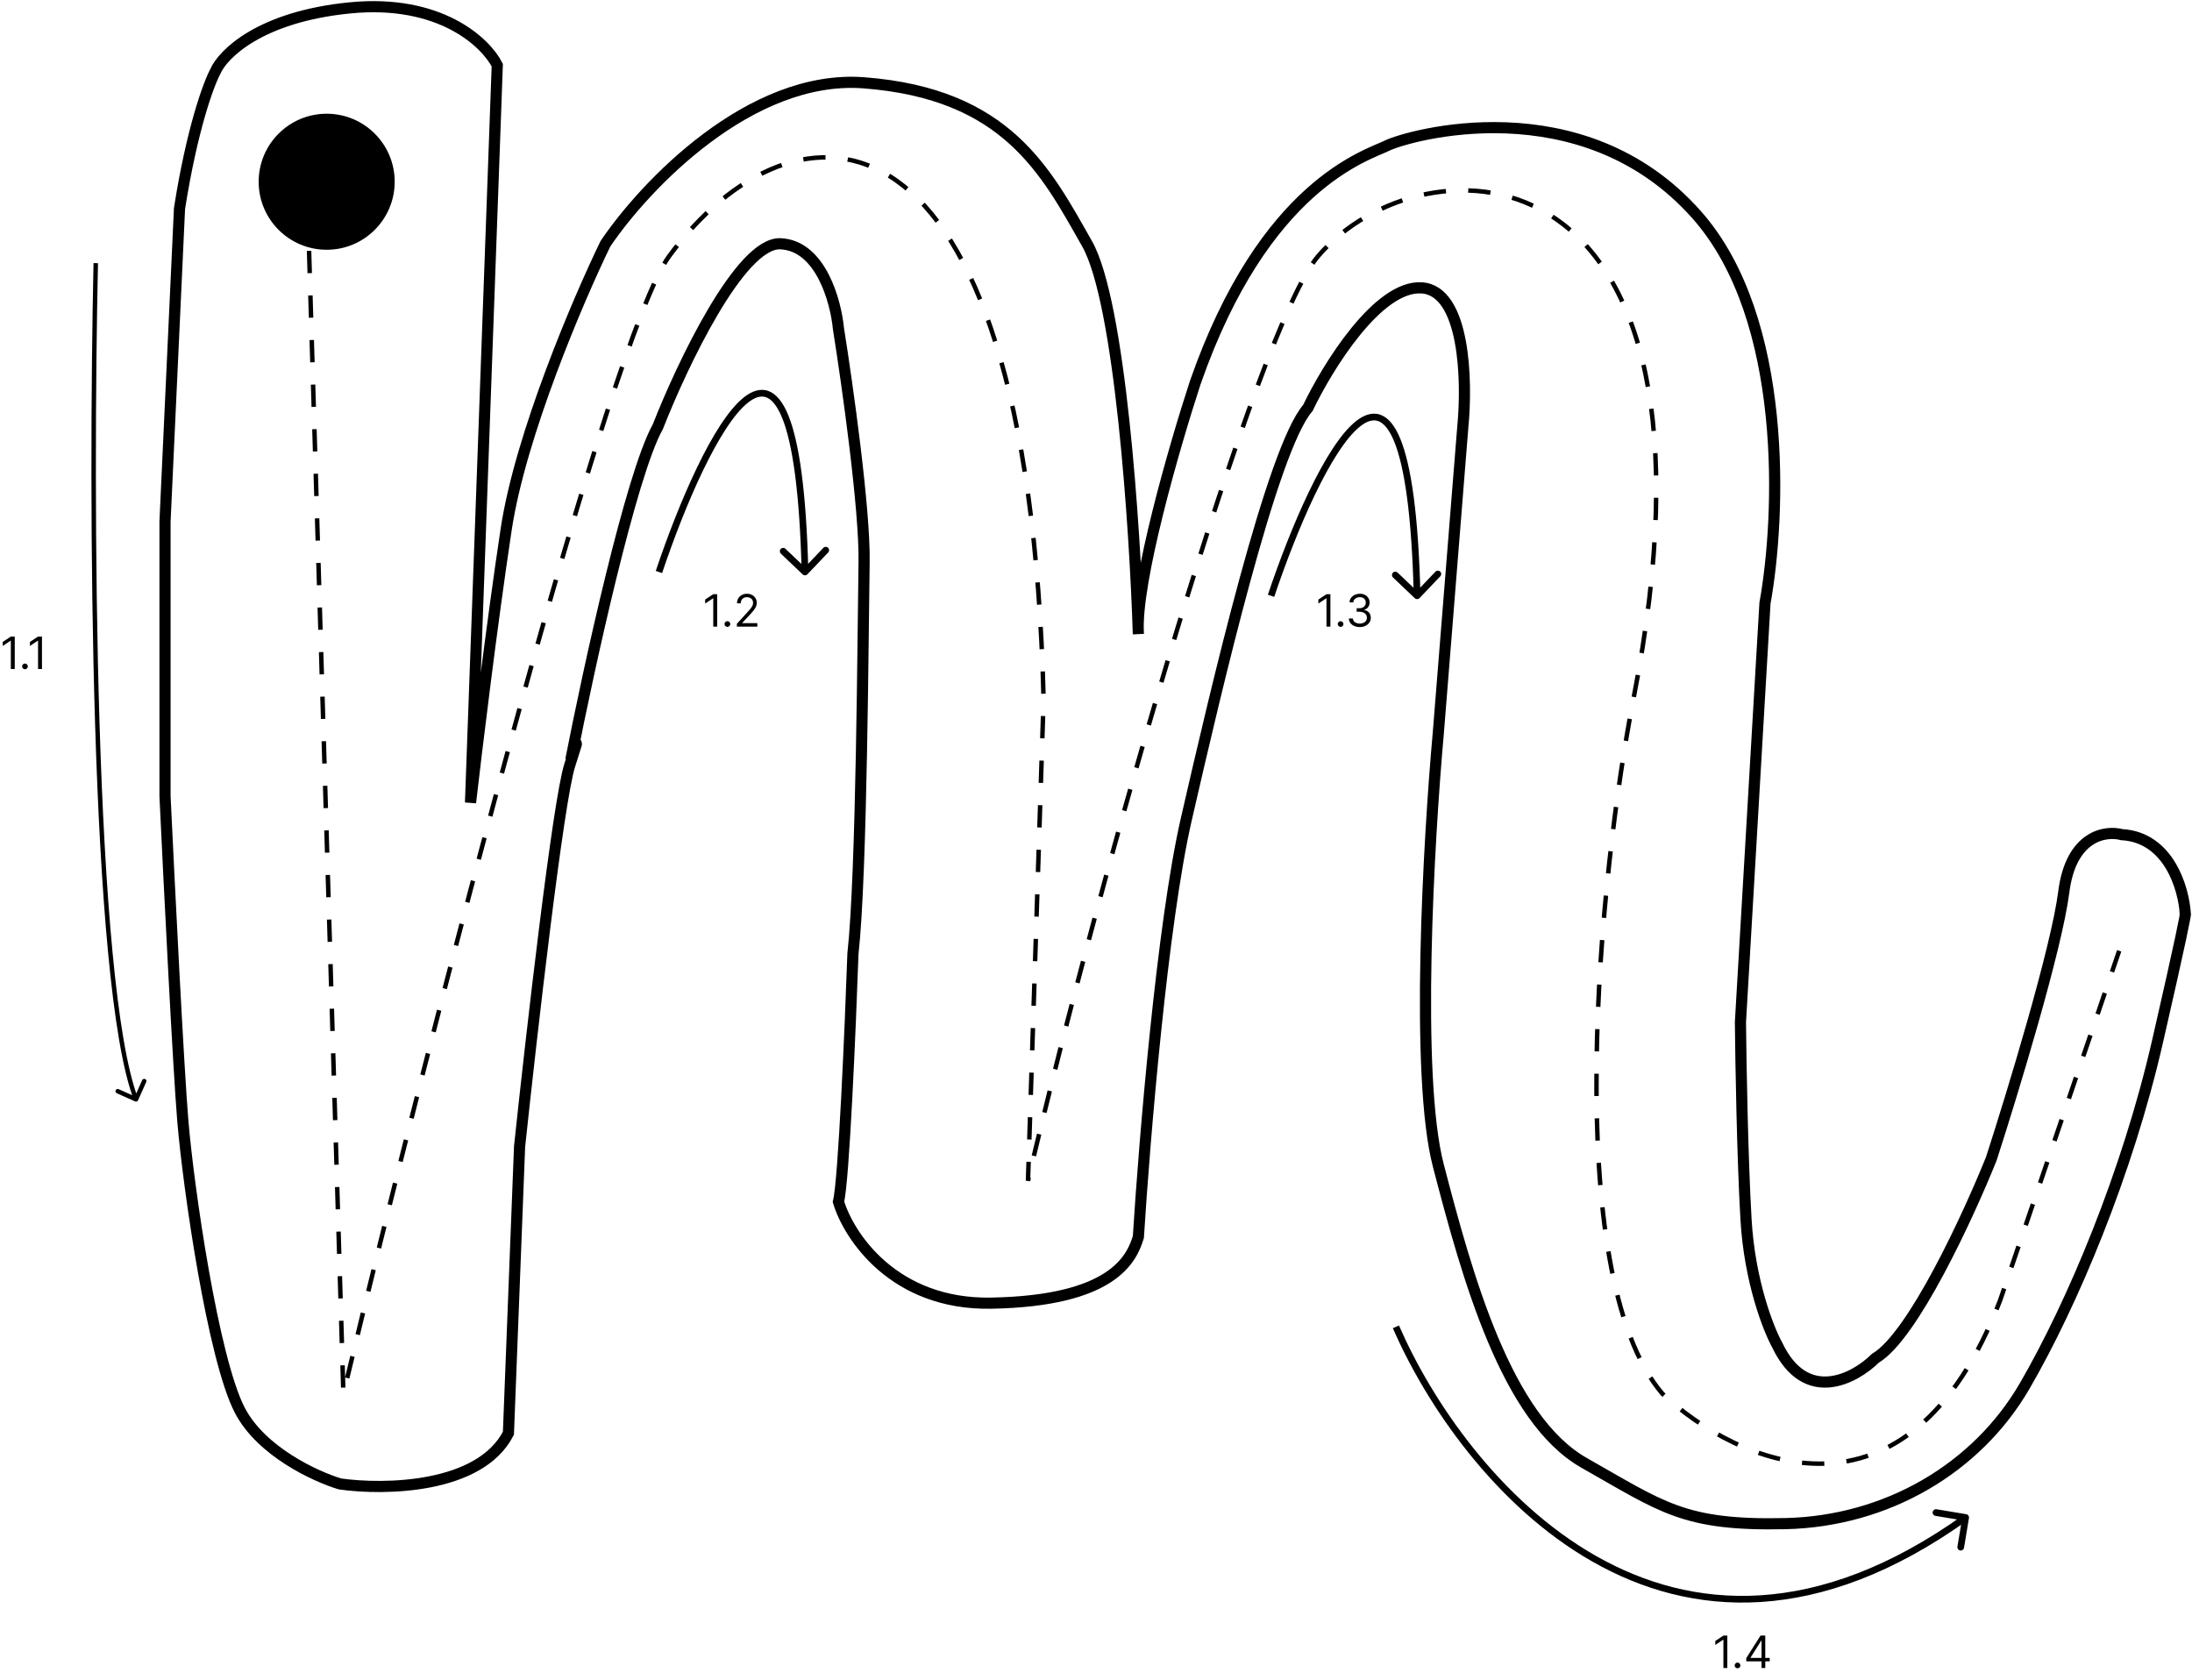
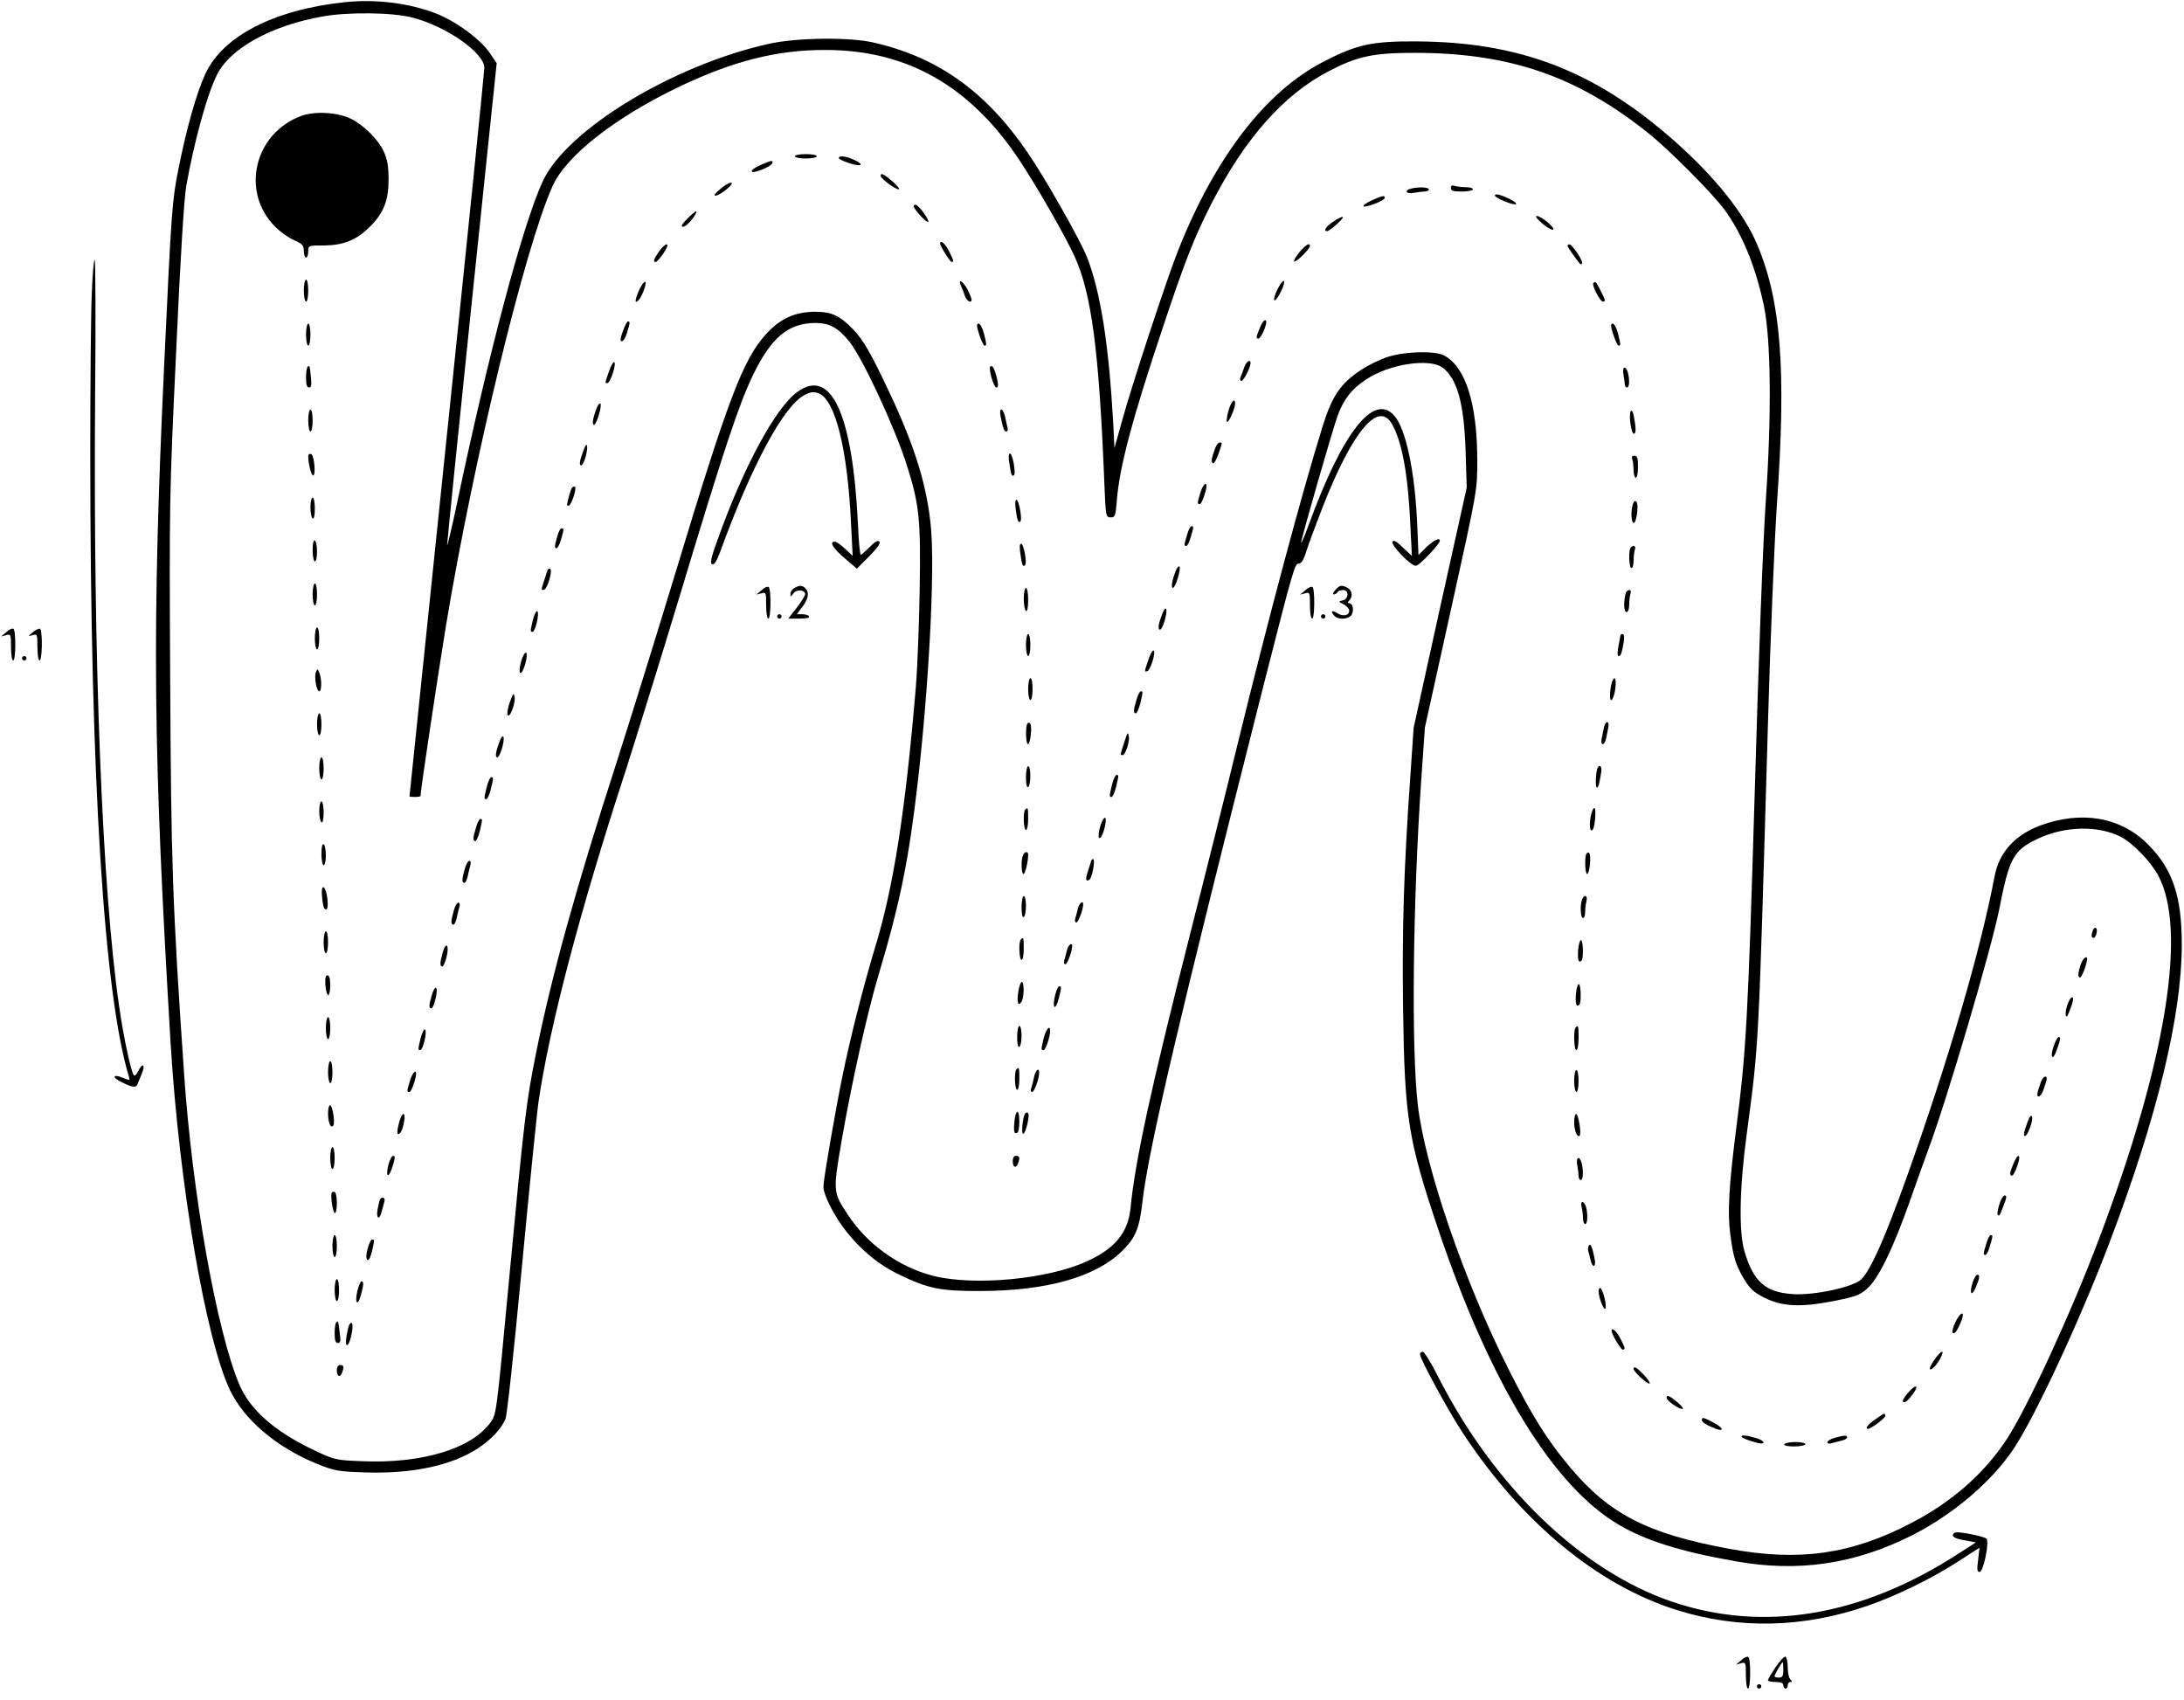
- <svg xmlns="http://www.w3.org/2000/svg" width="983" height="753" viewBox="0 0 983 753" fill="none">
-   <path d="M60.592 493.913C61.097 494.138 61.688 493.912 61.913 493.408L65.582 485.19C65.808 484.685 65.581 484.094 65.077 483.869C64.573 483.644 63.981 483.87 63.756 484.374L60.495 491.679L53.19 488.418C52.685 488.192 52.094 488.419 51.869 488.923C51.644 489.427 51.87 490.019 52.374 490.244L60.592 493.913ZM41.945 117.978C40.804 169.643 40.337 250.395 42.646 324.746C43.801 361.92 45.65 397.507 48.458 427.063C51.261 456.579 55.03 480.197 60.066 493.357L61.934 492.643C57.008 479.77 53.254 456.409 50.449 426.874C47.647 397.377 45.799 361.838 44.645 324.684C42.337 250.378 42.804 169.663 43.945 118.022L41.945 117.978Z" fill="black" />
-   <path d="M321.619 266.455V281H319.858V268.301H319.773L316.222 270.659V268.869L319.858 266.455H321.619ZM326.193 281.114C325.843 281.114 325.542 280.988 325.291 280.737C325.04 280.486 324.915 280.186 324.915 279.835C324.915 279.485 325.04 279.184 325.291 278.933C325.542 278.682 325.843 278.557 326.193 278.557C326.544 278.557 326.844 278.682 327.095 278.933C327.346 279.184 327.472 279.485 327.472 279.835C327.472 280.067 327.412 280.28 327.294 280.474C327.18 280.669 327.027 280.825 326.832 280.943C326.643 281.057 326.43 281.114 326.193 281.114ZM330.451 281V279.722L335.252 274.466C335.816 273.85 336.28 273.315 336.644 272.861C337.009 272.402 337.279 271.971 337.454 271.568C337.634 271.161 337.724 270.735 337.724 270.29C337.724 269.778 337.601 269.336 337.354 268.962C337.113 268.588 336.781 268.299 336.36 268.095C335.939 267.892 335.465 267.79 334.94 267.79C334.381 267.79 333.893 267.906 333.477 268.138C333.065 268.365 332.745 268.685 332.518 269.097C332.295 269.509 332.184 269.991 332.184 270.545H330.508C330.508 269.693 330.704 268.945 331.097 268.301C331.49 267.657 332.025 267.155 332.702 266.795C333.384 266.436 334.149 266.256 334.996 266.256C335.849 266.256 336.604 266.436 337.262 266.795C337.92 267.155 338.436 267.641 338.81 268.251C339.184 268.862 339.371 269.542 339.371 270.29C339.371 270.825 339.274 271.348 339.08 271.859C338.891 272.366 338.559 272.932 338.086 273.557C337.617 274.177 336.966 274.935 336.133 275.83L332.866 279.324V279.438H339.627V281H330.451Z" fill="black" />
-   <path d="M223 29.229C217.833 19.013 197.4 -0.432 157 3.523C116.6 7.478 99.833 24.285 96.5 32.195C93.5 37.798 86.1 57.901 80.5 93.494L74 233.889V356.982C75.833 395.706 80 479.086 82 502.815C84.5 532.476 95.5 609.1 107.5 632.334C117.1 650.922 141.5 662.16 152.5 665.456C172.333 668.257 215.2 667.631 228 642.716L233 514.185C238.333 463.926 250.3 359.355 255.5 343.14C260.7 326.926 258 334.736 256 340.669C264 299.802 283 212.731 295 191.375C305.833 163.692 332 108.522 350 109.313C368 110.104 374.833 135.02 376 147.378C380 172.425 387.9 228.451 387.5 252.18C387 281.841 386.5 392.081 382.5 427.674C381.333 460.96 378.4 529.806 376 538.902C380.667 554.392 400.9 585.173 444.5 584.382C499 583.394 507.5 564.609 510.5 554.722C513.167 511.878 521.2 414.425 532 367.363C545.5 308.536 570.5 201.262 586.5 182.971C595.333 164.516 617.9 127.901 637.5 129.087C657.1 130.274 658 171.107 656 191.375L645 328.804C640.667 376.756 634.6 482.646 645 522.589C658 572.518 675.5 636.289 710.5 656.063C745.5 675.837 755 684.241 800.5 683.252C846 682.264 886.5 658.535 908 621.459C929.5 584.382 954 526.049 967.5 467.222C978.3 420.16 980.333 409.383 980 409.877C979.333 398.507 972.7 375.471 951.5 374.284C944.167 372.307 928.7 374.68 925.5 399.99C922.3 425.301 902.5 490.291 893 519.623C882.667 545.329 857.8 599.213 841 609.1C831.667 618.328 809.8 630.06 797 603.168C793 595.917 784.6 574.496 783 546.812C781.4 519.128 780.667 476.285 780.5 458.324L791.5 270.471C798.5 231.912 802.2 143.127 761 96.46C709.5 38.127 631 60.867 622 65.316C613 69.766 567 82.619 536 171.601C526.833 199.614 508.9 261.375 510.5 284.313C509 236.855 502.3 135.415 487.5 109.313C469 76.686 451.5 42.082 387.5 37.139C336.3 33.184 288.833 83.607 271.5 109.313C259.333 134.36 233.4 195.033 227 237.35C220.6 279.666 213.667 336.714 211 359.948L223 29.229Z" stroke="black" stroke-width="5" />
-   <path d="M6.619 285.455V300H4.858V287.301H4.773L1.222 289.659V287.869L4.858 285.455H6.619ZM11.193 300.114C10.843 300.114 10.542 299.988 10.291 299.737C10.04 299.486 9.915 299.186 9.915 298.835C9.915 298.485 10.04 298.184 10.291 297.933C10.542 297.682 10.843 297.557 11.193 297.557C11.544 297.557 11.844 297.682 12.095 297.933C12.346 298.184 12.472 298.485 12.472 298.835C12.472 299.067 12.412 299.28 12.294 299.474C12.18 299.669 12.027 299.825 11.832 299.943C11.643 300.057 11.43 300.114 11.193 300.114ZM18.826 285.455V300H17.065V287.301H16.98L13.429 289.659V287.869L17.065 285.455H18.826Z" fill="black" />
-   <path d="M596.619 266.455V281H594.858V268.301H594.773L591.222 270.659V268.869L594.858 266.455H596.619ZM601.193 281.114C600.843 281.114 600.542 280.988 600.291 280.737C600.04 280.486 599.915 280.186 599.915 279.835C599.915 279.485 600.04 279.184 600.291 278.933C600.542 278.682 600.843 278.557 601.193 278.557C601.544 278.557 601.844 278.682 602.095 278.933C602.346 279.184 602.472 279.485 602.472 279.835C602.472 280.067 602.412 280.28 602.294 280.474C602.18 280.669 602.027 280.825 601.832 280.943C601.643 281.057 601.43 281.114 601.193 281.114ZM609.819 281.199C608.881 281.199 608.046 281.038 607.312 280.716C606.583 280.394 606.003 279.946 605.572 279.374C605.146 278.796 604.914 278.126 604.876 277.364H606.665C606.703 277.832 606.864 278.237 607.148 278.578C607.433 278.914 607.804 279.175 608.263 279.359C608.723 279.544 609.232 279.636 609.79 279.636C610.415 279.636 610.969 279.527 611.452 279.31C611.935 279.092 612.314 278.789 612.589 278.401C612.863 278.012 613.001 277.562 613.001 277.051C613.001 276.516 612.868 276.045 612.603 275.638C612.338 275.226 611.95 274.904 611.438 274.672C610.927 274.44 610.302 274.324 609.563 274.324H608.398V272.761H609.563C610.141 272.761 610.647 272.657 611.083 272.449C611.523 272.241 611.867 271.947 612.113 271.568C612.364 271.189 612.489 270.744 612.489 270.233C612.489 269.741 612.38 269.312 612.163 268.947C611.945 268.583 611.637 268.299 611.239 268.095C610.846 267.892 610.382 267.79 609.847 267.79C609.345 267.79 608.872 267.882 608.427 268.067C607.987 268.247 607.627 268.509 607.347 268.855C607.068 269.196 606.916 269.608 606.893 270.091H605.188C605.217 269.329 605.446 268.661 605.877 268.088C606.308 267.51 606.871 267.061 607.567 266.739C608.268 266.417 609.038 266.256 609.876 266.256C610.775 266.256 611.547 266.438 612.191 266.803C612.835 267.162 613.33 267.638 613.675 268.23C614.021 268.822 614.194 269.461 614.194 270.148C614.194 270.967 613.978 271.665 613.548 272.243C613.121 272.821 612.541 273.221 611.808 273.443V273.557C612.726 273.708 613.443 274.099 613.96 274.729C614.476 275.354 614.734 276.128 614.734 277.051C614.734 277.842 614.518 278.552 614.087 279.182C613.661 279.807 613.079 280.299 612.34 280.659C611.602 281.019 610.761 281.199 609.819 281.199Z" fill="black" />
-   <path d="M774.619 733.455V748H772.858V735.301H772.773L769.222 737.659V735.869L772.858 733.455H774.619ZM779.193 748.114C778.843 748.114 778.542 747.988 778.291 747.737C778.04 747.486 777.915 747.186 777.915 746.835C777.915 746.485 778.04 746.184 778.291 745.933C778.542 745.682 778.843 745.557 779.193 745.557C779.544 745.557 779.844 745.682 780.095 745.933C780.346 746.184 780.472 746.485 780.472 746.835C780.472 747.067 780.412 747.28 780.294 747.474C780.18 747.669 780.027 747.825 779.832 747.943C779.643 748.057 779.43 748.114 779.193 748.114ZM783.11 745.017V743.568L789.502 733.455H790.553V735.699H789.843L785.013 743.341V743.455H793.621V745.017H783.11ZM789.957 748V744.577V743.902V733.455H791.633V748H789.957Z" fill="black" />
-   <path d="M138 92.499L154 624.999C194.5 456.166 273.709 151 300 114.998C355.5 39 461 34.5 468 313.498L461 529.499C493.833 389.499 563.5 147.499 591 114.999C637.768 59.728 782.088 59.499 732.5 313.499C717.5 390.333 699.1 570.599 745.5 624.999C778.667 656.166 855.4 691.399 897 582.999L952 421.499" stroke="black" stroke-width="2" stroke-dasharray="10 10" />
-   <path d="M359.966 257.586C360.566 258.157 361.516 258.134 362.087 257.534L371.393 247.754C371.964 247.154 371.941 246.204 371.34 245.633C370.74 245.062 369.791 245.086 369.22 245.686L360.947 254.379L352.254 246.107C351.654 245.535 350.705 245.559 350.134 246.159C349.563 246.759 349.586 247.709 350.186 248.28L359.966 257.586ZM296.922 256.977C301.992 241.891 308.38 225.314 315.158 211.207C318.547 204.153 322.023 197.739 325.468 192.446C328.926 187.133 332.297 183.037 335.456 180.538C338.627 178.029 341.293 177.343 343.549 178.151C345.901 178.994 348.404 181.651 350.718 187.304C355.324 198.556 358.6 220.236 359.5 256.537L362.5 256.462C361.6 220.163 358.33 197.981 353.494 186.167C351.087 180.287 348.146 176.611 344.561 175.327C340.879 174.008 337.114 175.401 333.594 178.186C330.061 180.981 326.479 185.392 322.954 190.809C319.415 196.246 315.878 202.782 312.454 209.908C305.607 224.16 299.174 240.858 294.078 256.022L296.922 256.977Z" fill="black" />
-   <path d="M634.466 268.259C635.066 268.83 636.016 268.807 636.587 268.206L645.893 258.427C646.464 257.827 646.441 256.877 645.84 256.306C645.24 255.735 644.291 255.759 643.72 256.359L635.447 265.052L626.754 256.779C626.154 256.208 625.205 256.232 624.634 256.832C624.063 257.432 624.086 258.382 624.686 258.953L634.466 268.259ZM571.422 267.65C576.492 252.564 582.88 235.987 589.658 221.88C593.047 214.826 596.523 208.412 599.968 203.119C603.426 197.806 606.797 193.71 609.956 191.211C613.127 188.702 615.793 188.016 618.049 188.824C620.401 189.666 622.904 192.324 625.218 197.977C629.824 209.229 633.1 230.909 634 267.21L637 267.135C636.1 230.836 632.83 208.654 627.994 196.84C625.587 190.96 622.646 187.284 619.061 186C615.379 184.681 611.614 186.074 608.094 188.859C604.561 191.654 600.979 196.065 597.454 201.482C593.915 206.918 590.378 213.455 586.954 220.581C580.107 234.833 573.674 251.531 568.578 266.695L571.422 267.65Z" fill="black" />
-   <path d="M882.98 680.746C883.116 679.929 882.563 679.156 881.746 679.02L868.429 676.805C867.612 676.669 866.839 677.221 866.703 678.038C866.567 678.855 867.12 679.628 867.937 679.764L879.774 681.733L877.805 693.571C877.669 694.388 878.221 695.161 879.038 695.297C879.855 695.433 880.628 694.88 880.764 694.063L882.98 680.746ZM624.625 595.599C639.536 629.86 670.29 675.348 714.183 700.316C736.158 712.816 761.439 720.18 789.651 718.386C817.86 716.593 848.889 705.651 882.372 681.72L880.628 679.28C847.511 702.949 817.01 713.641 789.461 715.392C761.915 717.143 737.209 709.963 715.667 697.709C672.527 673.169 642.131 628.306 627.375 594.401L624.625 595.599Z" fill="black" />
-   <circle cx="146.5" cy="81.5" r="30.5" fill="black" />
+ <svg xmlns="http://www.w3.org/2000/svg" version="1.0" width="992pt" height="772pt" viewBox="0 0 992 772" preserveAspectRatio="xMidYMid meet">
+   <g transform="translate(0,772) scale(0.1,-0.1)" fill="#000000" stroke="none">
+     <path d="M1565 7710 c-320 -34 -554 -154 -633 -327 -40 -89 -84 -242 -121 -428 -29 -144 -32 -178 -66 -906 -55 -1188 -50 -1732 30 -3069 39 -639 159 -1342 270 -1575 65 -135 209 -257 392 -333 83 -33 96 -36 223 -40 212 -7 389 31 507 107 63 41 108 88 129 136 7 17 38 303 74 685 34 360 68 700 76 755 50 343 189 871 395 1502 49 153 162 517 250 808 194 644 265 859 329 991 83 171 160 236 282 237 66 0 105 -21 157 -86 61 -78 203 -383 260 -560 57 -180 64 -246 58 -582 -3 -165 -11 -356 -17 -425 -48 -569 -102 -912 -186 -1186 -53 -175 -112 -408 -148 -584 -34 -167 -86 -469 -86 -500 0 -38 51 -138 106 -206 70 -87 147 -150 239 -194 131 -63 187 -75 370 -74 297 1 517 62 639 179 63 61 81 103 95 225 27 238 167 833 551 2350 134 526 141 550 159 550 12 0 23 17 35 58 10 31 43 120 73 197 134 342 251 484 313 383 47 -77 76 -232 86 -463 l7 -140 -41 38 c-27 27 -42 35 -47 27 -9 -15 82 -110 106 -110 15 0 109 99 109 114 0 16 -28 2 -61 -29 l-36 -36 -6 144 c-11 240 -52 432 -105 490 -93 104 -235 -78 -388 -498 -18 -49 -33 -85 -34 -79 0 16 145 522 168 582 27 71 62 115 125 157 106 72 292 100 351 54 66 -52 96 -163 103 -379 l5 -165 -121 -545 -120 -545 -15 -220 c-30 -424 -38 -698 -33 -1060 7 -495 23 -593 160 -1000 236 -700 522 -1167 822 -1342 121 -71 280 -121 525 -164 286 -52 544 -14 804 117 190 96 366 247 466 399 102 157 303 591 435 940 214 565 325 1024 325 1345 0 218 -41 341 -152 453 -124 126 -303 157 -492 87 -114 -43 -186 -122 -206 -229 -65 -340 -208 -831 -397 -1361 -102 -286 -167 -431 -210 -472 -38 -35 -215 -73 -312 -66 -123 9 -177 57 -217 193 -27 89 -23 292 10 535 56 421 53 373 96 1855 11 391 30 843 41 1005 43 611 19 923 -90 1180 -62 145 -192 307 -377 471 -361 318 -701 449 -1174 451 -198 1 -268 -14 -418 -92 -263 -135 -493 -434 -661 -858 -52 -131 -212 -617 -254 -772 l-35 -125 -6 120 c-20 352 -57 588 -118 745 -30 78 -188 356 -269 475 -190 279 -408 435 -702 502 -110 25 -345 22 -470 -5 -438 -96 -924 -391 -1032 -626 -91 -197 -247 -785 -390 -1466 -24 -113 -44 -196 -44 -185 0 11 50 508 112 1104 l113 1084 -31 46 c-43 63 -155 145 -245 180 -122 47 -272 66 -415 51z m309 -70 c152 -39 326 -160 326 -228 0 -15 -76 -765 -170 -1667 -93 -901 -170 -1640 -170 -1642 0 -2 11 -3 25 -3 14 0 25 2 25 5 0 24 80 556 116 775 125 753 360 1722 484 1995 62 138 283 311 575 451 245 117 446 168 665 167 370 0 658 -164 882 -503 82 -124 205 -339 249 -435 77 -169 111 -428 135 -1027 6 -155 7 -158 29 -158 20 0 22 6 28 78 11 148 72 377 209 785 98 295 142 408 218 557 153 300 330 500 536 607 131 68 201 83 394 83 430 -1 736 -107 1061 -368 92 -74 285 -268 340 -342 81 -109 143 -259 181 -440 32 -154 35 -493 9 -876 -13 -187 -33 -716 -51 -1339 -31 -1032 -38 -1166 -85 -1530 -32 -251 -39 -373 -26 -470 14 -106 24 -140 63 -205 27 -45 44 -60 91 -84 82 -41 164 -45 314 -16 104 21 121 27 156 59 50 45 117 183 192 396 31 88 69 194 84 235 85 227 285 906 322 1091 45 231 64 266 172 318 123 59 276 63 380 10 54 -28 136 -112 170 -176 133 -248 35 -848 -270 -1653 -127 -336 -324 -764 -420 -910 -101 -153 -248 -283 -432 -378 -272 -142 -509 -176 -826 -117 -372 68 -546 158 -725 372 -103 123 -170 230 -275 438 -201 396 -382 923 -415 1205 -30 254 -23 924 16 1485 l16 230 119 539 c119 538 119 540 119 672 0 260 -53 429 -152 480 -41 21 -173 18 -251 -6 -36 -11 -94 -39 -129 -63 -91 -61 -128 -117 -171 -255 -94 -302 -246 -871 -382 -1427 -52 -214 -151 -610 -220 -880 -176 -692 -250 -1032 -270 -1243 -12 -112 -70 -183 -200 -242 -178 -81 -511 -112 -697 -65 -155 40 -299 143 -388 279 -67 102 -67 104 -26 342 47 268 115 572 166 744 98 328 138 524 179 880 50 435 77 950 60 1147 -16 189 -72 372 -188 618 -85 181 -121 243 -167 290 -60 62 -97 79 -174 79 -89 -1 -156 -31 -219 -100 -107 -117 -174 -295 -417 -1099 -80 -264 -199 -646 -264 -850 -186 -575 -295 -970 -365 -1317 -45 -226 -53 -290 -122 -1022 -58 -618 -58 -620 -85 -657 -87 -120 -313 -188 -585 -176 -121 5 -122 5 -225 54 -172 83 -282 180 -330 292 -103 241 -215 869 -252 1416 -53 771 -59 961 -63 1795 -4 793 -4 833 27 1480 19 427 36 697 46 755 36 203 95 418 140 506 60 120 245 222 478 264 115 21 319 19 410 -5z" />
+     <path d="M1370 7194 c-215 -78 -279 -345 -120 -504 23 -23 62 -51 86 -61 38 -17 44 -24 44 -49 0 -17 5 -30 10 -30 6 0 10 12 10 28 0 27 0 27 73 27 88 1 147 25 207 85 63 63 85 119 85 215 0 60 -6 91 -21 125 -26 57 -92 122 -151 151 -60 29 -162 35 -223 13z" />
+     <path d="M3610 7010 c0 -5 23 -10 50 -10 28 0 50 5 50 10 0 6 -22 10 -50 10 -27 0 -50 -4 -50 -10z" />
+     <path d="M3810 7002 c0 -5 23 -15 50 -24 57 -18 68 -5 15 18 -38 16 -65 18 -65 6z" />
+     <path d="M3452 6969 c-24 -10 -41 -23 -37 -28 6 -11 88 22 93 38 5 15 -6 13 -56 -10z" />
+     <path d="M4000 6921 c0 -12 66 -61 82 -61 7 1 -5 16 -27 35 -41 35 -55 42 -55 26z" />
+     <path d="M3270 6860 c-21 -17 -29 -29 -20 -29 8 0 31 13 50 29 22 18 29 30 20 30 -9 0 -31 -13 -50 -30z" />
+     <path d="M6590 6866 c0 -13 11 -16 50 -16 28 0 50 5 50 10 0 6 -15 10 -34 10 -19 0 -41 3 -50 6 -11 4 -16 1 -16 -10z" />
+     <path d="M6408 6863 c-32 -8 -20 -26 13 -19 17 3 40 6 50 6 11 0 19 5 19 10 0 10 -49 12 -82 3z" />
+     <path d="M6790 6832 c0 -12 88 -47 96 -39 3 3 -7 12 -23 20 -43 22 -73 30 -73 19z" />
+     <path d="M6231 6810 c-24 -11 -41 -23 -38 -27 9 -8 97 26 97 38 0 13 -9 11 -59 -11z" />
+     <path d="M4150 6783 c1 -14 60 -77 66 -71 7 8 -44 78 -57 78 -5 0 -9 -3 -9 -7z" />
+     <path d="M3120 6725 c-23 -24 -29 -35 -18 -35 9 0 28 16 42 35 15 19 23 35 18 35 -4 0 -23 -16 -42 -35z" />
+     <path d="M6057 6714 c-34 -22 -48 -44 -29 -44 12 1 77 58 71 64 -3 3 -22 -6 -42 -20z" />
+     <path d="M7005 6705 c21 -18 43 -31 49 -28 11 8 -54 62 -74 62 -9 0 2 -14 25 -34z" />
+     <path d="M4270 6614 c0 -11 45 -84 53 -84 11 0 9 7 -13 50 -17 34 -40 53 -40 34z" />
+     <path d="M2993 6577 c-25 -36 -28 -47 -14 -47 4 0 20 18 35 40 16 25 22 40 14 40 -7 0 -23 -15 -35 -33z" />
+     <path d="M5901 6573 c-17 -21 -27 -39 -22 -41 10 -3 70 57 71 71 0 17 -21 4 -49 -30z" />
+     <path d="M7120 6603 c0 -5 29 -47 57 -82 2 -2 6 -1 9 2 8 8 -45 87 -57 87 -5 0 -9 -3 -9 -7z" />
+     <path d="M1380 6400 c0 -27 5 -50 10 -50 6 0 10 23 10 50 0 28 -4 50 -10 50 -5 0 -10 -22 -10 -50z" />
+     <path d="M5802 6405 c-12 -24 -18 -46 -13 -49 4 -3 17 15 29 39 12 24 18 46 13 49 -4 3 -17 -15 -29 -39z" />
+     <path d="M2901 6398 c-18 -43 -19 -60 -1 -42 17 17 41 84 30 84 -6 0 -19 -19 -29 -42z" />
+     <path d="M4364 6424 c5 -11 13 -31 18 -46 5 -16 16 -28 24 -28 10 0 10 9 -5 42 -17 41 -53 72 -37 32z" />
+     <path d="M7237 6434 c-8 -9 31 -84 43 -84 14 0 13 5 -10 50 -22 42 -23 44 -33 34z" />
+     <path d="M5725 6237 c-20 -49 -21 -52 -11 -55 13 -5 47 76 35 83 -5 4 -16 -9 -24 -28z" />
+     <path d="M2829 6215 c-12 -33 -13 -45 -4 -45 6 0 17 17 23 39 14 45 15 51 4 51 -4 0 -14 -20 -23 -45z" />
+     <path d="M1390 6200 c0 -27 5 -50 10 -50 6 0 10 23 10 50 0 28 -4 50 -10 50 -5 0 -10 -22 -10 -50z" />
+     <path d="M4448 6200 c9 -27 19 -50 24 -50 10 0 10 3 -3 56 -6 24 -17 44 -24 44 -10 0 -10 -11 3 -50z" />
+     <path d="M7328 6200 c9 -27 19 -50 24 -50 10 0 10 3 -3 56 -6 24 -17 44 -24 44 -10 0 -10 -11 3 -50z" />
+     <path d="M2766 6033 c-19 -55 -19 -53 -7 -53 13 0 42 88 31 95 -4 3 -15 -16 -24 -42z" />
+     <path d="M5652 6053 c-5 -16 -13 -36 -17 -45 -4 -11 -3 -18 4 -18 10 0 41 61 41 81 0 20 -19 7 -28 -18z" />
+     <path d="M1397 6053 c-4 -3 -7 -26 -7 -50 0 -30 4 -43 14 -43 10 0 12 11 8 48 -5 53 -6 55 -15 45z" />
+     <path d="M4498 6055 c-9 -10 15 -95 28 -95 9 0 9 10 2 43 -11 44 -21 61 -30 52z" />
+     <path d="M7374 6019 c3 -17 6 -38 6 -45 0 -8 5 -14 10 -14 11 0 13 33 4 68 -10 34 -27 27 -20 -9z" />
+     <path d="M5580 5855 c-7 -25 -10 -48 -7 -51 7 -7 37 61 37 82 0 30 -18 11 -30 -31z" />
+     <path d="M2710 5866 c-18 -47 -22 -76 -12 -76 11 0 38 88 29 97 -4 3 -11 -6 -17 -21z" />
+     <path d="M1400 5810 c0 -27 5 -50 10 -50 6 0 10 23 10 50 0 28 -4 50 -10 50 -5 0 -10 -22 -10 -50z" />
+     <path d="M4545 5828 c11 -55 16 -68 26 -68 6 0 8 8 5 18 -2 9 -7 32 -11 50 -4 17 -11 32 -17 32 -6 0 -7 -13 -3 -32z" />
+     <path d="M7407 5852 c-10 -15 2 -102 14 -102 10 0 11 20 1 75 -5 25 -10 35 -15 27z" />
+     <path d="M5521 5688 c-19 -50 -21 -67 -12 -72 5 -3 16 15 25 41 19 55 19 53 6 53 -6 0 -14 -10 -19 -22z" />
+     <path d="M2652 5679 c-19 -51 -22 -68 -14 -73 5 -3 15 15 22 39 13 48 7 74 -8 34z" />
+     <path d="M1400 5648 c0 -34 14 -88 22 -88 14 0 5 93 -9 98 -7 2 -13 -2 -13 -10z" />
+     <path d="M4585 5613 c7 -50 11 -60 21 -51 9 10 -7 98 -18 98 -7 0 -8 -18 -3 -47z" />
+     <path d="M7414 5634 c3 -9 6 -31 6 -50 0 -19 5 -34 10 -34 6 0 10 23 10 50 0 39 -3 50 -16 50 -11 0 -14 -5 -10 -16z" />
+     <path d="M5452 5481 c-14 -47 -15 -51 -2 -51 8 0 30 60 30 83 0 22 -18 2 -28 -32z" />
+     <path d="M2597 5503 c-3 -5 -10 -25 -15 -46 -8 -29 -8 -37 1 -34 14 4 40 87 27 87 -5 0 -11 -3 -13 -7z" />
+     <path d="M1410 5416 c0 -25 5 -48 10 -51 6 -4 10 13 10 44 0 28 -4 51 -10 51 -5 0 -10 -20 -10 -44z" />
+     <path d="M4614 5403 c6 -47 12 -61 21 -51 9 9 -7 98 -18 98 -6 0 -7 -18 -3 -47z" />
+     <path d="M7416 5428 c-9 -34 -7 -76 3 -83 13 -8 26 84 14 96 -7 7 -12 2 -17 -13z" />
+     <path d="M5392 5291 c-14 -46 -15 -51 -4 -51 5 0 14 17 20 39 14 46 15 51 4 51 -5 0 -14 -17 -20 -39z" />
+     <path d="M2531 5283 c-13 -46 -13 -53 -3 -53 5 0 14 17 20 39 14 47 15 51 2 51 -5 0 -14 -17 -19 -37z" />
+     <path d="M1420 5221 c0 -28 5 -51 10 -51 6 0 10 20 10 44 0 25 -4 48 -10 51 -6 4 -10 -13 -10 -44z" />
+     <path d="M4635 5203 c7 -51 11 -60 21 -50 10 10 -6 97 -18 97 -7 0 -8 -16 -3 -47z" />
+     <path d="M7407 5233 c-11 -10 -8 -93 3 -93 6 0 10 15 10 34 0 19 3 41 6 50 6 16 -7 22 -19 9z" />
+     <path d="M5340 5126 c-18 -47 -22 -76 -12 -76 11 0 38 88 29 97 -4 3 -11 -6 -17 -21z" />
+     <path d="M2486 5128 c-2 -7 -9 -28 -15 -47 -14 -42 -14 -44 1 -39 15 5 39 86 27 94 -5 3 -11 -1 -13 -8z" />
+     <path d="M1420 5020 c0 -27 5 -50 10 -50 6 0 10 23 10 50 0 28 -4 50 -10 50 -5 0 -10 -22 -10 -50z" />
+     <path d="M4650 5001 c0 -28 5 -53 10 -56 6 -4 10 15 10 49 0 31 -4 56 -10 56 -5 0 -10 -22 -10 -49z" />
+     <path d="M7385 5028 c-11 -36 -10 -88 2 -88 8 0 13 13 13 34 0 19 3 41 6 50 3 9 1 16 -5 16 -7 0 -13 -6 -16 -12z" />
+     <path d="M5281 4937 c-19 -49 -24 -77 -12 -77 12 0 34 75 28 93 -3 7 -10 -1 -16 -16z" />
+     <path d="M2421 4906 c-13 -54 -13 -56 -2 -56 12 0 32 83 22 93 -5 5 -13 -12 -20 -37z" />
+     <path d="M1430 4820 c0 -27 5 -50 10 -50 6 0 10 23 10 50 0 28 -4 50 -10 50 -5 0 -10 -22 -10 -50z" />
+     <path d="M4660 4790 c0 -27 5 -50 10 -50 6 0 10 23 10 50 0 28 -4 50 -10 50 -5 0 -10 -22 -10 -50z" />
+     <path d="M7360 4833 c-1 -5 -5 -27 -9 -50 -5 -25 -5 -43 1 -43 10 0 14 11 23 63 4 23 2 37 -5 37 -5 0 -10 -3 -10 -7z" />
+     <path d="M5216 4723 c-19 -56 -19 -56 -4 -51 14 5 39 86 28 93 -5 3 -15 -16 -24 -42z" />
+     <path d="M2371 4728 c-13 -38 -15 -76 -2 -62 14 14 30 83 21 89 -4 3 -13 -9 -19 -27z" />
+     <path d="M1435 4667 c-9 -22 3 -87 15 -87 12 0 12 57 0 85 -7 18 -8 19 -15 2z" />
+     <path d="M4670 4590 c0 -27 5 -50 10 -50 6 0 10 23 10 50 0 28 -4 50 -10 50 -5 0 -10 -22 -10 -50z" />
+     <path d="M7326 4632 c-12 -20 -18 -92 -8 -92 6 0 14 20 18 45 6 44 2 66 -10 47z" />
+     <path d="M5162 4541 c-14 -46 -15 -61 -3 -61 5 0 14 20 20 44 13 54 13 56 3 56 -5 0 -14 -17 -20 -39z" />
+     <path d="M2323 4550 c-17 -43 -24 -80 -14 -80 13 0 34 65 28 87 -3 15 -6 14 -14 -7z" />
+     <path d="M1440 4430 c0 -27 5 -50 10 -50 6 0 10 23 10 50 0 28 -4 50 -10 50 -5 0 -10 -22 -10 -50z" />
+     <path d="M4667 4434 c-10 -11 -8 -94 2 -94 5 0 11 19 13 43 5 41 -2 64 -15 51z" />
+     <path d="M7285 4415 c-3 -14 -7 -36 -10 -50 -3 -14 -1 -25 5 -25 5 0 12 11 15 25 3 14 7 36 10 50 3 14 1 25 -5 25 -5 0 -12 -11 -15 -25z" />
+     <path d="M5117 4380 c-8 -22 -27 -82 -27 -86 0 -2 4 -4 9 -4 13 0 34 65 28 87 -3 15 -5 15 -10 3z" />
+     <path d="M2271 4357 c-19 -49 -24 -77 -12 -77 12 0 34 75 28 93 -3 7 -10 -1 -16 -16z" />
+     <path d="M1450 4230 c0 -27 5 -50 10 -50 6 0 10 23 10 50 0 28 -4 50 -10 50 -5 0 -10 -22 -10 -50z" />
+     <path d="M4660 4189 c0 -31 4 -48 10 -44 6 3 10 26 10 51 0 24 -4 44 -10 44 -5 0 -10 -23 -10 -51z" />
+     <path d="M7257 4233 c-8 -13 -12 -82 -5 -89 7 -6 12 12 21 69 4 25 -6 37 -16 20z" />
+     <path d="M5051 4156 c-13 -54 -13 -56 -2 -56 5 0 14 20 20 44 13 54 13 56 2 56 -5 0 -14 -20 -20 -44z" />
+     <path d="M2211 4146 c-13 -54 -13 -56 -2 -56 5 0 14 20 20 44 13 54 13 56 2 56 -5 0 -14 -20 -20 -44z" />
+     <path d="M1450 4036 c0 -25 5 -48 10 -51 6 -4 10 13 10 44 0 28 -4 51 -10 51 -5 0 -10 -20 -10 -44z" />
+     <path d="M4657 4043 c-11 -10 -8 -93 3 -93 6 0 10 23 10 50 0 51 -1 55 -13 43z" />
+     <path d="M7224 4005 c-6 -41 -1 -66 10 -54 11 11 17 99 8 99 -6 0 -14 -20 -18 -45z" />
+     <path d="M5001 3978 c-13 -38 -15 -76 -2 -62 14 14 30 83 21 89 -4 3 -13 -9 -19 -27z" />
+     <path d="M2162 3961 c-14 -46 -15 -61 -3 -61 5 0 14 20 20 44 13 54 13 56 3 56 -5 0 -14 -17 -20 -39z" />
+     <path d="M1460 3841 c0 -28 5 -51 10 -51 6 0 10 20 10 44 0 25 -4 48 -10 51 -6 4 -10 -13 -10 -44z" />
+     <path d="M4646 3834 c-9 -24 -7 -84 3 -84 7 0 21 54 21 88 0 17 -17 15 -24 -4z" />
+     <path d="M7206 3843 c-9 -10 -7 -93 3 -93 5 0 11 21 13 46 3 44 -2 61 -16 47z" />
+     <path d="M4956 3809 c-2 -8 -9 -29 -15 -48 -12 -36 -9 -47 7 -37 12 7 27 85 18 93 -3 3 -7 0 -10 -8z" />
+     <path d="M2111 3773 c-13 -46 -14 -63 -2 -63 5 0 11 12 15 28 3 15 8 37 12 50 4 13 2 22 -4 22 -6 0 -16 -17 -21 -37z" />
+     <path d="M1463 3645 c2 -26 7 -49 11 -52 13 -13 18 8 12 52 -9 60 -30 60 -23 0z" />
+     <path d="M4640 3599 c0 -31 4 -48 10 -44 6 3 10 26 10 51 0 24 -4 44 -10 44 -5 0 -10 -23 -10 -51z" />
+     <path d="M7186 3634 c-10 -25 -7 -84 4 -84 6 0 10 12 10 28 0 15 3 37 6 50 7 25 -11 31 -20 6z" />
+     <path d="M2061 3583 c-13 -46 -14 -63 -2 -63 5 0 11 12 15 28 3 15 8 37 12 50 4 13 2 22 -4 22 -6 0 -16 -17 -21 -37z" />
+     <path d="M4896 3593 c-4 -16 -9 -36 -12 -45 -3 -10 -1 -18 5 -18 9 0 31 59 31 83 0 19 -19 4 -24 -20z" />
+     <path d="M9506 3494 c-8 -22 -7 -34 3 -34 12 0 21 39 11 45 -4 3 -11 -2 -14 -11z" />
+     <path d="M1470 3440 c0 -27 5 -50 10 -50 6 0 10 23 10 50 0 28 -4 50 -10 50 -5 0 -10 -22 -10 -50z" />
+     <path d="M4637 3453 c-11 -10 -8 -93 3 -93 6 0 10 23 10 50 0 51 -1 55 -13 43z" />
+     <path d="M7168 3404 c-3 -44 2 -61 16 -47 9 10 7 93 -3 93 -5 0 -11 -21 -13 -46z" />
+     <path d="M2011 3394 c-13 -47 -14 -64 -2 -64 5 0 13 19 19 42 14 55 -2 75 -17 22z" />
+     <path d="M4846 3403 c-4 -16 -9 -36 -12 -45 -3 -10 -1 -18 5 -18 9 0 31 59 31 83 0 19 -19 4 -24 -20z" />
+     <path d="M9451 3339 c-13 -38 -14 -59 -3 -59 8 0 32 65 32 84 0 19 -20 2 -29 -25z" />
+     <path d="M1478 3245 c2 -25 8 -45 13 -45 5 0 9 20 9 45 0 29 -4 45 -13 45 -8 0 -11 -14 -9 -45z" />
+     <path d="M4625 3214 c-7 -48 0 -68 15 -44 12 19 13 90 1 90 -5 0 -12 -21 -16 -46z" />
+     <path d="M7158 3204 c-3 -44 2 -61 16 -47 9 10 7 93 -3 93 -5 0 -11 -21 -13 -46z" />
+     <path d="M1962 3202 c-14 -47 -15 -62 -3 -62 12 0 32 83 22 93 -4 4 -13 -10 -19 -31z" />
+     <path d="M4792 3198 c-6 -24 -7 -47 -3 -51 5 -5 13 12 20 37 13 54 13 56 2 56 -5 0 -13 -19 -19 -42z" />
+     <path d="M9390 3155 c-14 -41 -7 -72 7 -35 20 50 24 70 14 70 -5 0 -15 -16 -21 -35z" />
+     <path d="M1480 3050 c0 -27 5 -50 10 -50 6 0 10 23 10 50 0 28 -4 50 -10 50 -5 0 -10 -22 -10 -50z" />
+     <path d="M4620 3009 c0 -31 4 -48 10 -44 6 3 10 26 10 51 0 24 -4 44 -10 44 -5 0 -10 -23 -10 -51z" />
+     <path d="M7157 3053 c-11 -10 -8 -103 3 -103 6 0 10 25 10 55 0 56 -1 60 -13 48z" />
+     <path d="M1911 3006 c-13 -54 -13 -56 -2 -56 12 0 32 83 22 93 -5 5 -13 -12 -20 -37z" />
+     <path d="M4741 3006 c-13 -54 -13 -56 -1 -56 9 0 30 61 30 88 0 29 -19 8 -29 -32z" />
+     <path d="M9327 2965 c-16 -45 -4 -66 12 -22 19 50 22 67 13 67 -6 0 -17 -20 -25 -45z" />
+     <path d="M1490 2850 c0 -27 5 -50 10 -50 6 0 10 23 10 50 0 28 -4 50 -10 50 -5 0 -10 -22 -10 -50z" />
+     <path d="M4617 2863 c-11 -10 -8 -93 3 -93 6 0 10 23 10 50 0 51 -1 55 -13 43z" />
+     <path d="M4696 2824 c-4 -19 -10 -42 -13 -50 -3 -8 0 -14 5 -14 10 0 32 60 32 88 0 27 -18 10 -24 -24z" />
+     <path d="M7150 2810 c0 -27 5 -50 10 -50 6 0 10 23 10 50 0 28 -4 50 -10 50 -5 0 -10 -22 -10 -50z" />
+     <path d="M1862 2811 c-14 -47 -15 -51 -2 -51 8 0 30 60 30 83 0 22 -18 2 -28 -32z" />
+     <path d="M9271 2808 c-19 -53 -22 -68 -11 -68 6 0 14 10 19 23 19 52 22 67 11 67 -6 0 -14 -10 -19 -22z" />
+     <path d="M1490 2663 c0 -42 13 -72 24 -55 9 14 -4 92 -15 92 -5 0 -9 -17 -9 -37z" />
+     <path d="M4608 2628 c-5 -47 -2 -61 13 -53 12 8 12 95 0 95 -5 0 -11 -19 -13 -42z" />
+     <path d="M4656 2662 c-11 -18 -18 -92 -9 -92 12 0 33 89 22 95 -4 3 -10 1 -13 -3z" />
+     <path d="M1812 2618 c-6 -23 -9 -44 -6 -47 9 -9 23 15 29 52 10 52 -10 48 -23 -5z" />
+     <path d="M7150 2623 c0 -39 14 -72 25 -61 9 9 -6 98 -16 98 -5 0 -9 -17 -9 -37z" />
+     <path d="M9211 2628 c-19 -51 -22 -68 -13 -68 6 0 17 20 25 45 16 45 4 66 -12 23z" />
+     <path d="M1500 2460 c0 -27 5 -50 10 -50 6 0 10 23 10 50 0 28 -4 50 -10 50 -5 0 -10 -22 -10 -50z" />
+     <path d="M1763 2425 c-13 -59 5 -56 22 3 10 33 10 42 1 42 -7 0 -17 -20 -23 -45z" />
+     <path d="M4600 2445 c0 -28 15 -34 24 -9 10 25 7 34 -9 34 -9 0 -15 -9 -15 -25z" />
+     <path d="M9145 2434 c-17 -42 -19 -54 -6 -54 5 0 16 20 24 45 19 54 4 61 -18 9z" />
+     <path d="M7164 2429 c3 -17 6 -40 6 -50 0 -11 5 -19 10 -19 11 0 13 42 4 78 -10 34 -27 27 -20 -9z" />
+     <path d="M1507 2303 c-7 -14 5 -93 14 -93 12 0 12 87 0 95 -5 3 -11 2 -14 -2z" />
+     <path d="M9081 2249 c-7 -23 -10 -44 -7 -47 8 -7 9 -5 28 46 13 32 13 42 4 42 -7 0 -18 -18 -25 -41z" />
+     <path d="M1726 2272 c-2 -4 -7 -24 -11 -45 -8 -43 9 -52 19 -9 4 15 9 35 12 45 5 17 -10 24 -20 9z" />
+     <path d="M7184 2238 c3 -13 6 -35 6 -50 0 -16 5 -28 10 -28 11 0 13 42 4 78 -4 12 -11 22 -16 22 -6 0 -8 -10 -4 -22z" />
+     <path d="M1510 2060 c0 -27 5 -50 10 -50 6 0 10 23 10 50 0 28 -4 50 -10 50 -5 0 -10 -22 -10 -50z" />
+     <path d="M9022 2071 c-14 -46 -15 -51 -4 -51 5 0 14 17 20 39 14 46 15 51 4 51 -5 0 -14 -17 -20 -39z" />
+     <path d="M1670 2049 c-7 -26 -8 -45 -2 -51 6 -6 14 8 21 36 13 54 13 56 1 56 -5 0 -14 -19 -20 -41z" />
+     <path d="M7217 2063 c-4 -6 -5 -17 -3 -25 2 -7 7 -25 10 -40 9 -40 27 -35 19 5 -10 51 -19 72 -26 60z" />
+     <path d="M8960 1895 c-16 -50 -5 -68 14 -23 18 42 20 58 7 58 -5 0 -15 -16 -21 -35z" />
+     <path d="M1520 1860 c0 -27 5 -50 10 -50 6 0 10 23 10 50 0 28 -4 50 -10 50 -5 0 -10 -22 -10 -50z" />
+     <path d="M1623 1855 c-13 -55 2 -71 16 -18 13 46 14 63 3 63 -5 0 -13 -20 -19 -45z" />
+     <path d="M7261 1853 c1 -30 25 -88 31 -77 8 12 -13 94 -24 94 -4 0 -8 -8 -7 -17z" />
+     <path d="M8882 1715 c-12 -24 -17 -47 -12 -50 9 -6 23 14 40 59 16 44 -6 37 -28 -9z" />
+     <path d="M1527 1713 c-4 -3 -7 -26 -7 -50 0 -31 4 -43 15 -43 12 0 13 9 8 48 -7 53 -7 55 -16 45z" />
+     <path d="M1586 1702 c-3 -5 -8 -28 -12 -50 -10 -61 11 -53 23 8 9 44 3 65 -11 42z" />
+     <path d="M7320 1675 c0 -15 42 -85 50 -85 14 0 13 5 -10 50 -17 34 -40 53 -40 35z" />
+     <path d="M8786 1543 c-26 -37 -27 -55 -4 -35 21 17 50 72 39 72 -6 0 -22 -17 -35 -37z" />
+     <path d="M1530 1495 c0 -28 15 -34 24 -9 10 25 7 34 -9 34 -9 0 -15 -9 -15 -25z" />
+     <path d="M7420 1502 c0 -13 66 -73 73 -66 3 3 -9 21 -27 40 -33 34 -46 41 -46 26z" />
+     <path d="M8666 1393 c-16 -18 -26 -36 -23 -39 8 -9 23 3 47 36 29 41 11 44 -24 3z" />
+     <path d="M7570 1371 c0 -13 54 -51 72 -51 7 0 -3 14 -22 30 -37 31 -50 36 -50 21z" />
+     <path d="M8518 1273 c-33 -22 -49 -43 -33 -43 15 0 84 54 79 61 -6 11 -2 13 -46 -18z" />
+     <path d="M7730 1270 c0 -10 22 -24 64 -40 42 -15 31 7 -14 30 -45 23 -50 24 -50 10z" />
+     <path d="M7910 1195 c0 -6 33 -19 73 -29 42 -10 32 12 -10 23 -42 12 -63 14 -63 6z" />
+     <path d="M8333 1189 c-18 -5 -33 -14 -33 -20 0 -6 8 -8 18 -5 9 3 29 8 45 12 15 3 27 10 27 15 0 11 -14 10 -57 -2z" />
+     <path d="M8105 1160 c-4 -6 13 -10 44 -10 28 0 51 5 51 10 0 6 -20 10 -44 10 -25 0 -48 -4 -51 -10z" />
+     <path d="M417 6388 c-4 -83 -7 -410 -7 -727 0 -1472 62 -2459 176 -2833 5 -16 3 -16 -30 -3 -42 18 -49 2 -8 -18 46 -24 69 -29 75 -15 3 7 12 30 21 51 18 41 3 53 -16 12 -6 -13 -14 -22 -19 -20 -12 8 -47 168 -68 315 -77 531 -118 1572 -109 2768 3 342 2 622 -2 622 -4 0 -10 -68 -13 -152z" />
+     <path d="M3622 5940 c-99 -71 -246 -343 -362 -670 -31 -84 -36 -109 -25 -113 9 -4 20 14 36 56 142 391 287 661 382 712 28 15 42 17 64 9 77 -27 134 -257 149 -603 l7 -136 -35 33 c-19 17 -39 32 -46 32 -27 0 -9 -30 44 -75 l56 -48 56 56 c38 39 53 60 46 67 -7 7 -21 -1 -44 -25 -19 -19 -37 -35 -40 -35 -4 0 -10 62 -13 138 -24 500 -121 714 -275 602z" />
+     <path d="M3459 5039 l-24 -20 23 6 c21 6 22 4 22 -54 0 -34 4 -61 10 -61 12 0 13 137 1 144 -5 3 -20 -3 -32 -15z" />
+     <path d="M3608 5049 c-10 -5 -18 -17 -18 -26 0 -15 2 -15 13 1 14 19 48 19 54 0 2 -6 -15 -34 -37 -63 l-40 -51 50 0 c32 0 49 4 45 10 -3 6 -17 10 -31 10 l-25 0 25 33 c28 37 33 66 14 85 -14 14 -27 15 -50 1z" />
+     <path d="M5929 5039 l-24 -20 23 6 c21 6 22 4 22 -54 0 -34 4 -61 10 -61 12 0 13 137 1 144 -5 3 -20 -3 -32 -15z" />
+     <path d="M6065 5040 c-10 -11 -13 -20 -7 -20 6 0 14 5 17 10 3 6 15 10 26 10 27 0 26 -40 -2 -47 -20 -5 -20 -6 3 -17 12 -6 24 -19 26 -27 4 -24 -27 -32 -54 -14 -25 16 -33 8 -12 -13 19 -19 66 -15 78 7 11 22 4 51 -13 51 -7 0 -7 4 1 12 18 18 14 46 -7 58 -27 14 -35 13 -56 -10z" />
+     <path d="M3530 4920 c0 -5 5 -10 10 -10 6 0 10 5 10 10 0 6 -4 10 -10 10 -5 0 -10 -4 -10 -10z" />
+     <path d="M6000 4920 c0 -5 5 -10 10 -10 6 0 10 5 10 10 0 6 -4 10 -10 10 -5 0 -10 -4 -10 -10z" />
+     <path d="M29 4849 l-24 -20 23 6 c21 6 22 4 22 -54 0 -34 4 -61 10 -61 12 0 13 137 1 144 -5 3 -20 -3 -32 -15z" />
+     <path d="M150 4849 c-24 -20 -24 -20 -2 -14 21 6 22 4 22 -54 0 -34 4 -61 10 -61 12 0 14 136 2 144 -4 2 -19 -4 -32 -15z" />
+     <path d="M100 4730 c0 -5 5 -10 10 -10 6 0 10 5 10 10 0 6 -4 10 -10 10 -5 0 -10 -4 -10 -10z" />
+     <path d="M6450 1568 c0 -21 128 -256 195 -358 267 -405 611 -690 971 -803 280 -88 574 -82 866 19 131 45 297 126 416 204 l93 60 -6 -55 c-6 -45 -5 -55 7 -55 17 0 45 137 31 151 -9 9 -102 29 -134 29 -11 0 -19 -6 -19 -14 0 -8 19 -17 53 -22 l52 -10 -75 -48 c-442 -288 -891 -363 -1309 -220 -410 141 -806 523 -1059 1021 -31 62 -63 113 -69 113 -7 0 -13 -5 -13 -12z" />
+     <path d="M7909 179 l-24 -20 23 6 c21 6 22 4 22 -54 0 -34 4 -61 10 -61 12 0 13 137 1 144 -5 3 -20 -3 -32 -15z" />
+     <path d="M8065 148 c-19 -29 -35 -56 -35 -60 0 -5 16 -8 35 -8 24 0 35 -5 35 -15 0 -8 5 -15 10 -15 6 0 10 7 10 15 0 8 5 15 12 15 9 0 9 3 0 12 -7 7 -12 31 -12 54 0 24 -4 45 -10 49 -5 3 -25 -18 -45 -47z m35 -13 c0 -28 -4 -35 -20 -35 -11 0 -20 3 -20 6 0 7 33 64 37 64 2 0 3 -16 3 -35z" />
+     <path d="M7980 60 c0 -5 5 -10 10 -10 6 0 10 5 10 10 0 6 -4 10 -10 10 -5 0 -10 -4 -10 -10z" />
+   </g>
</svg>
